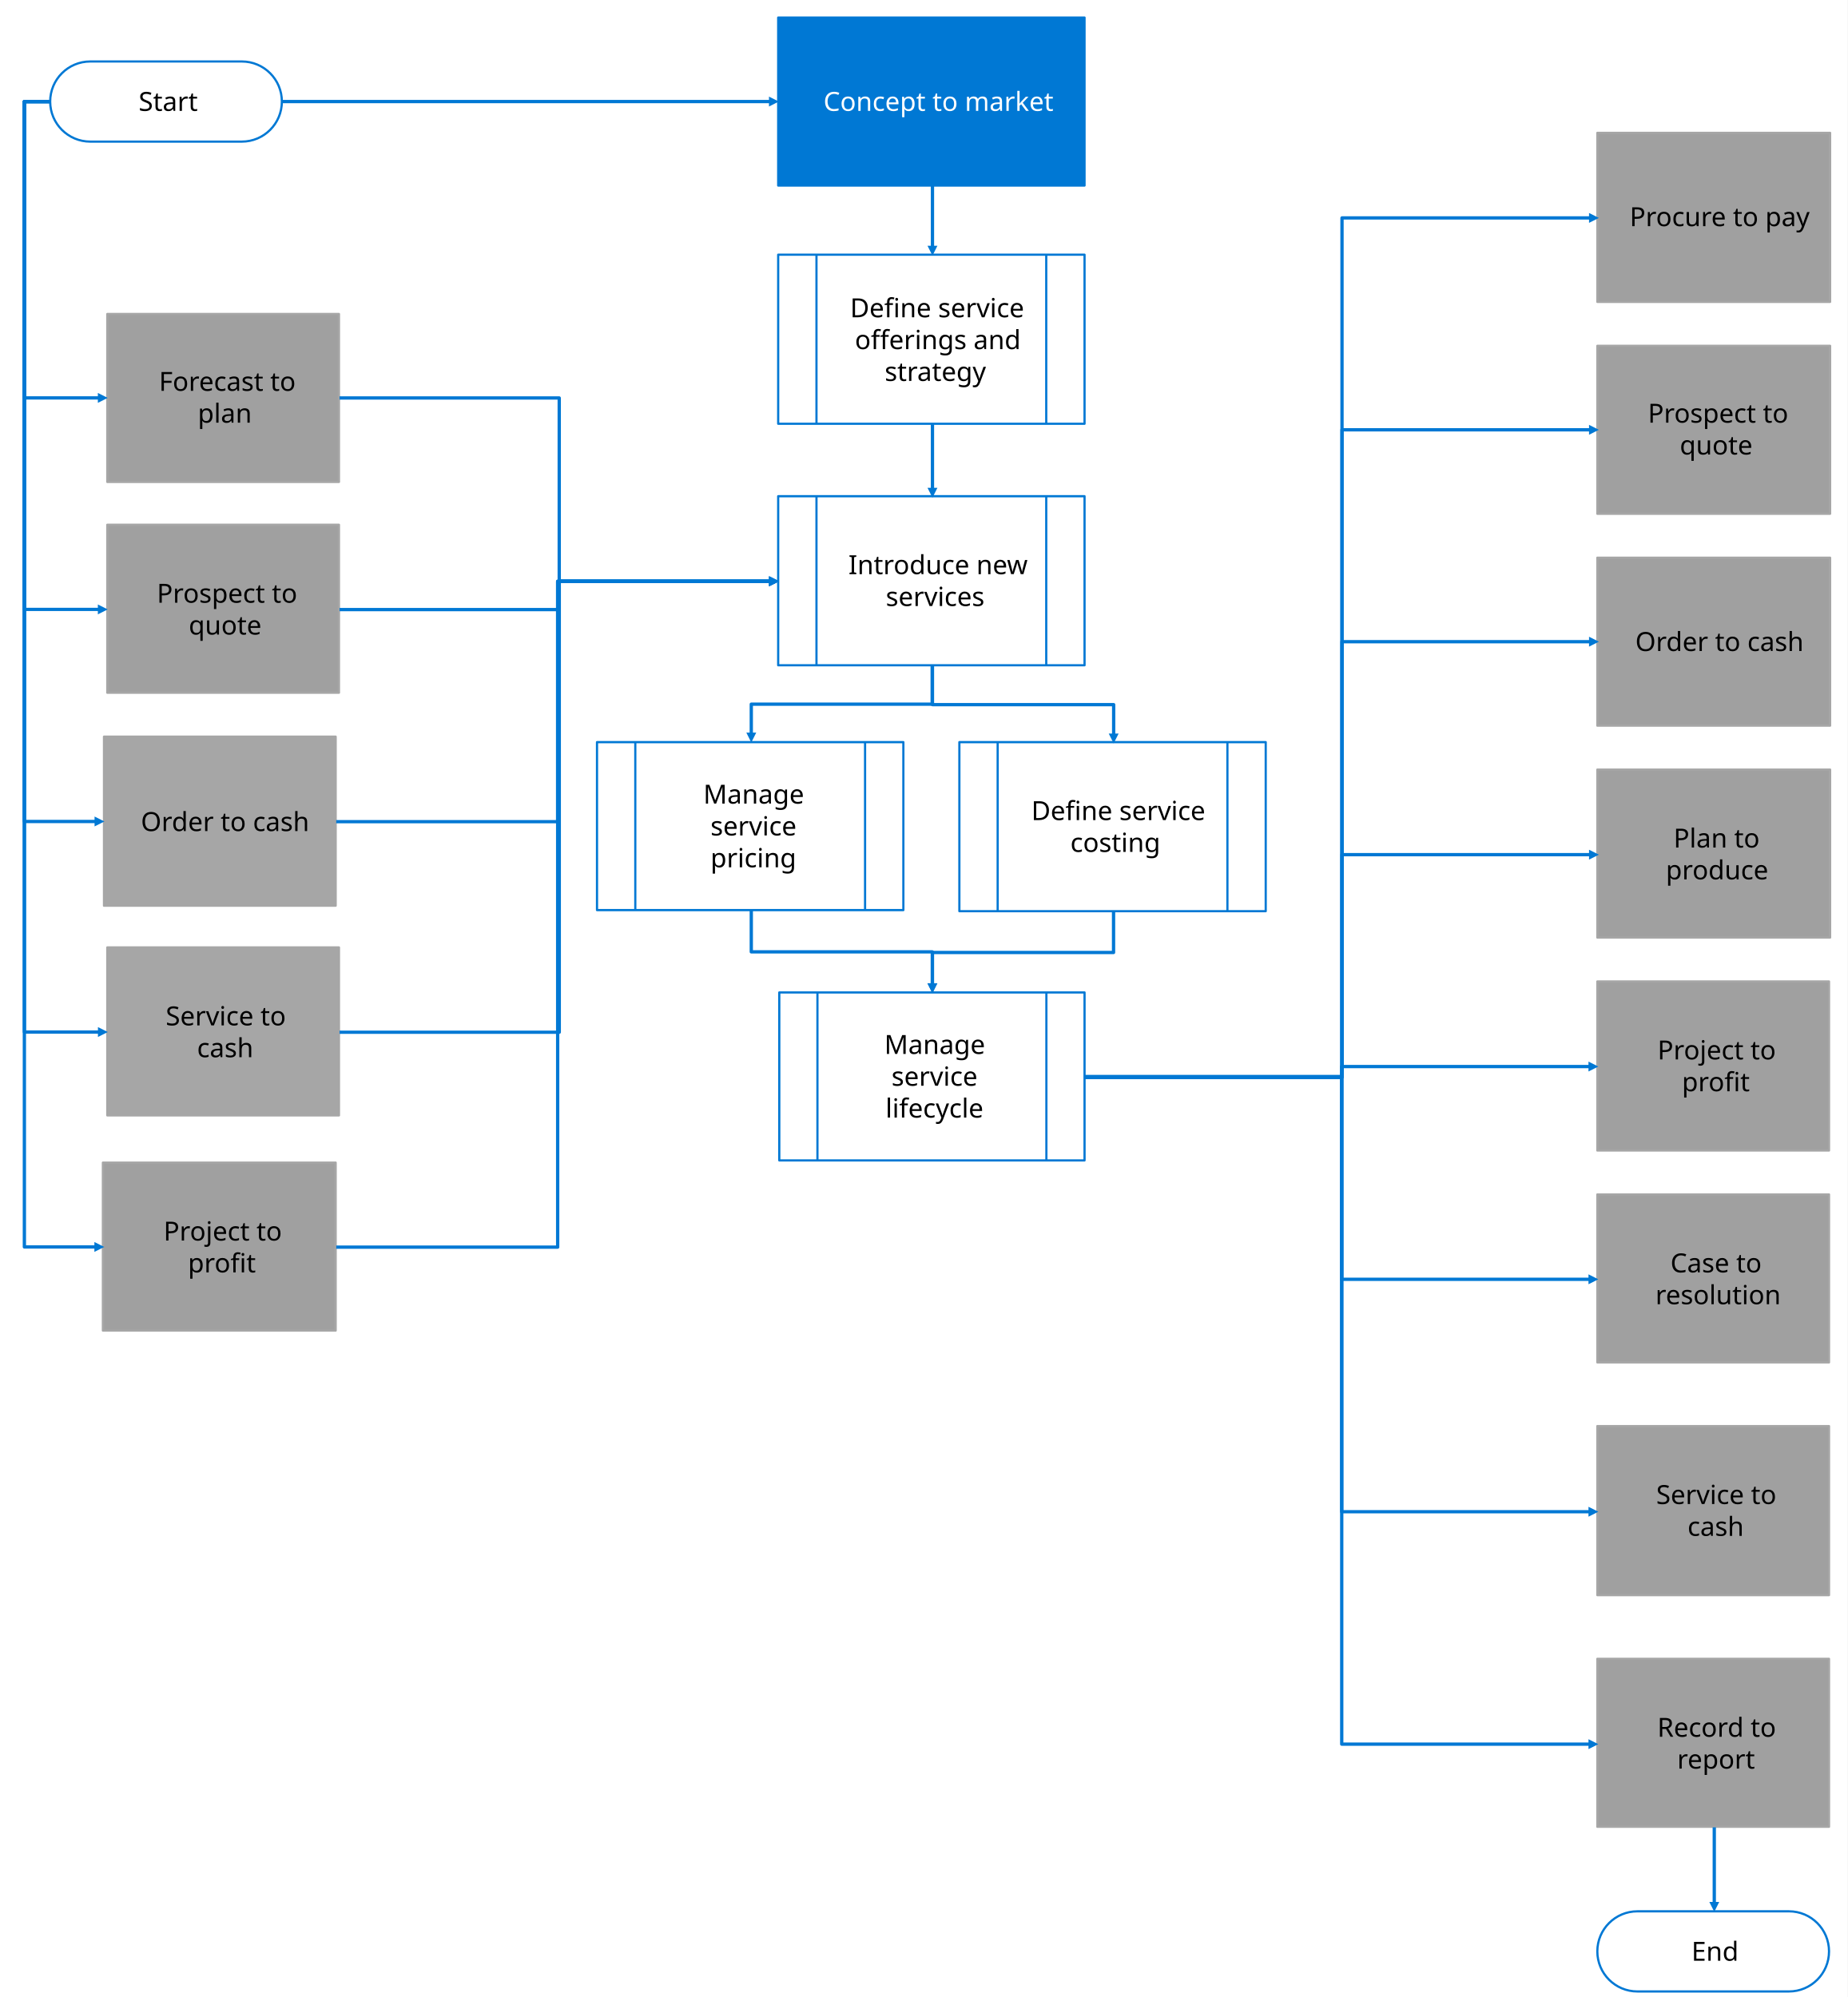
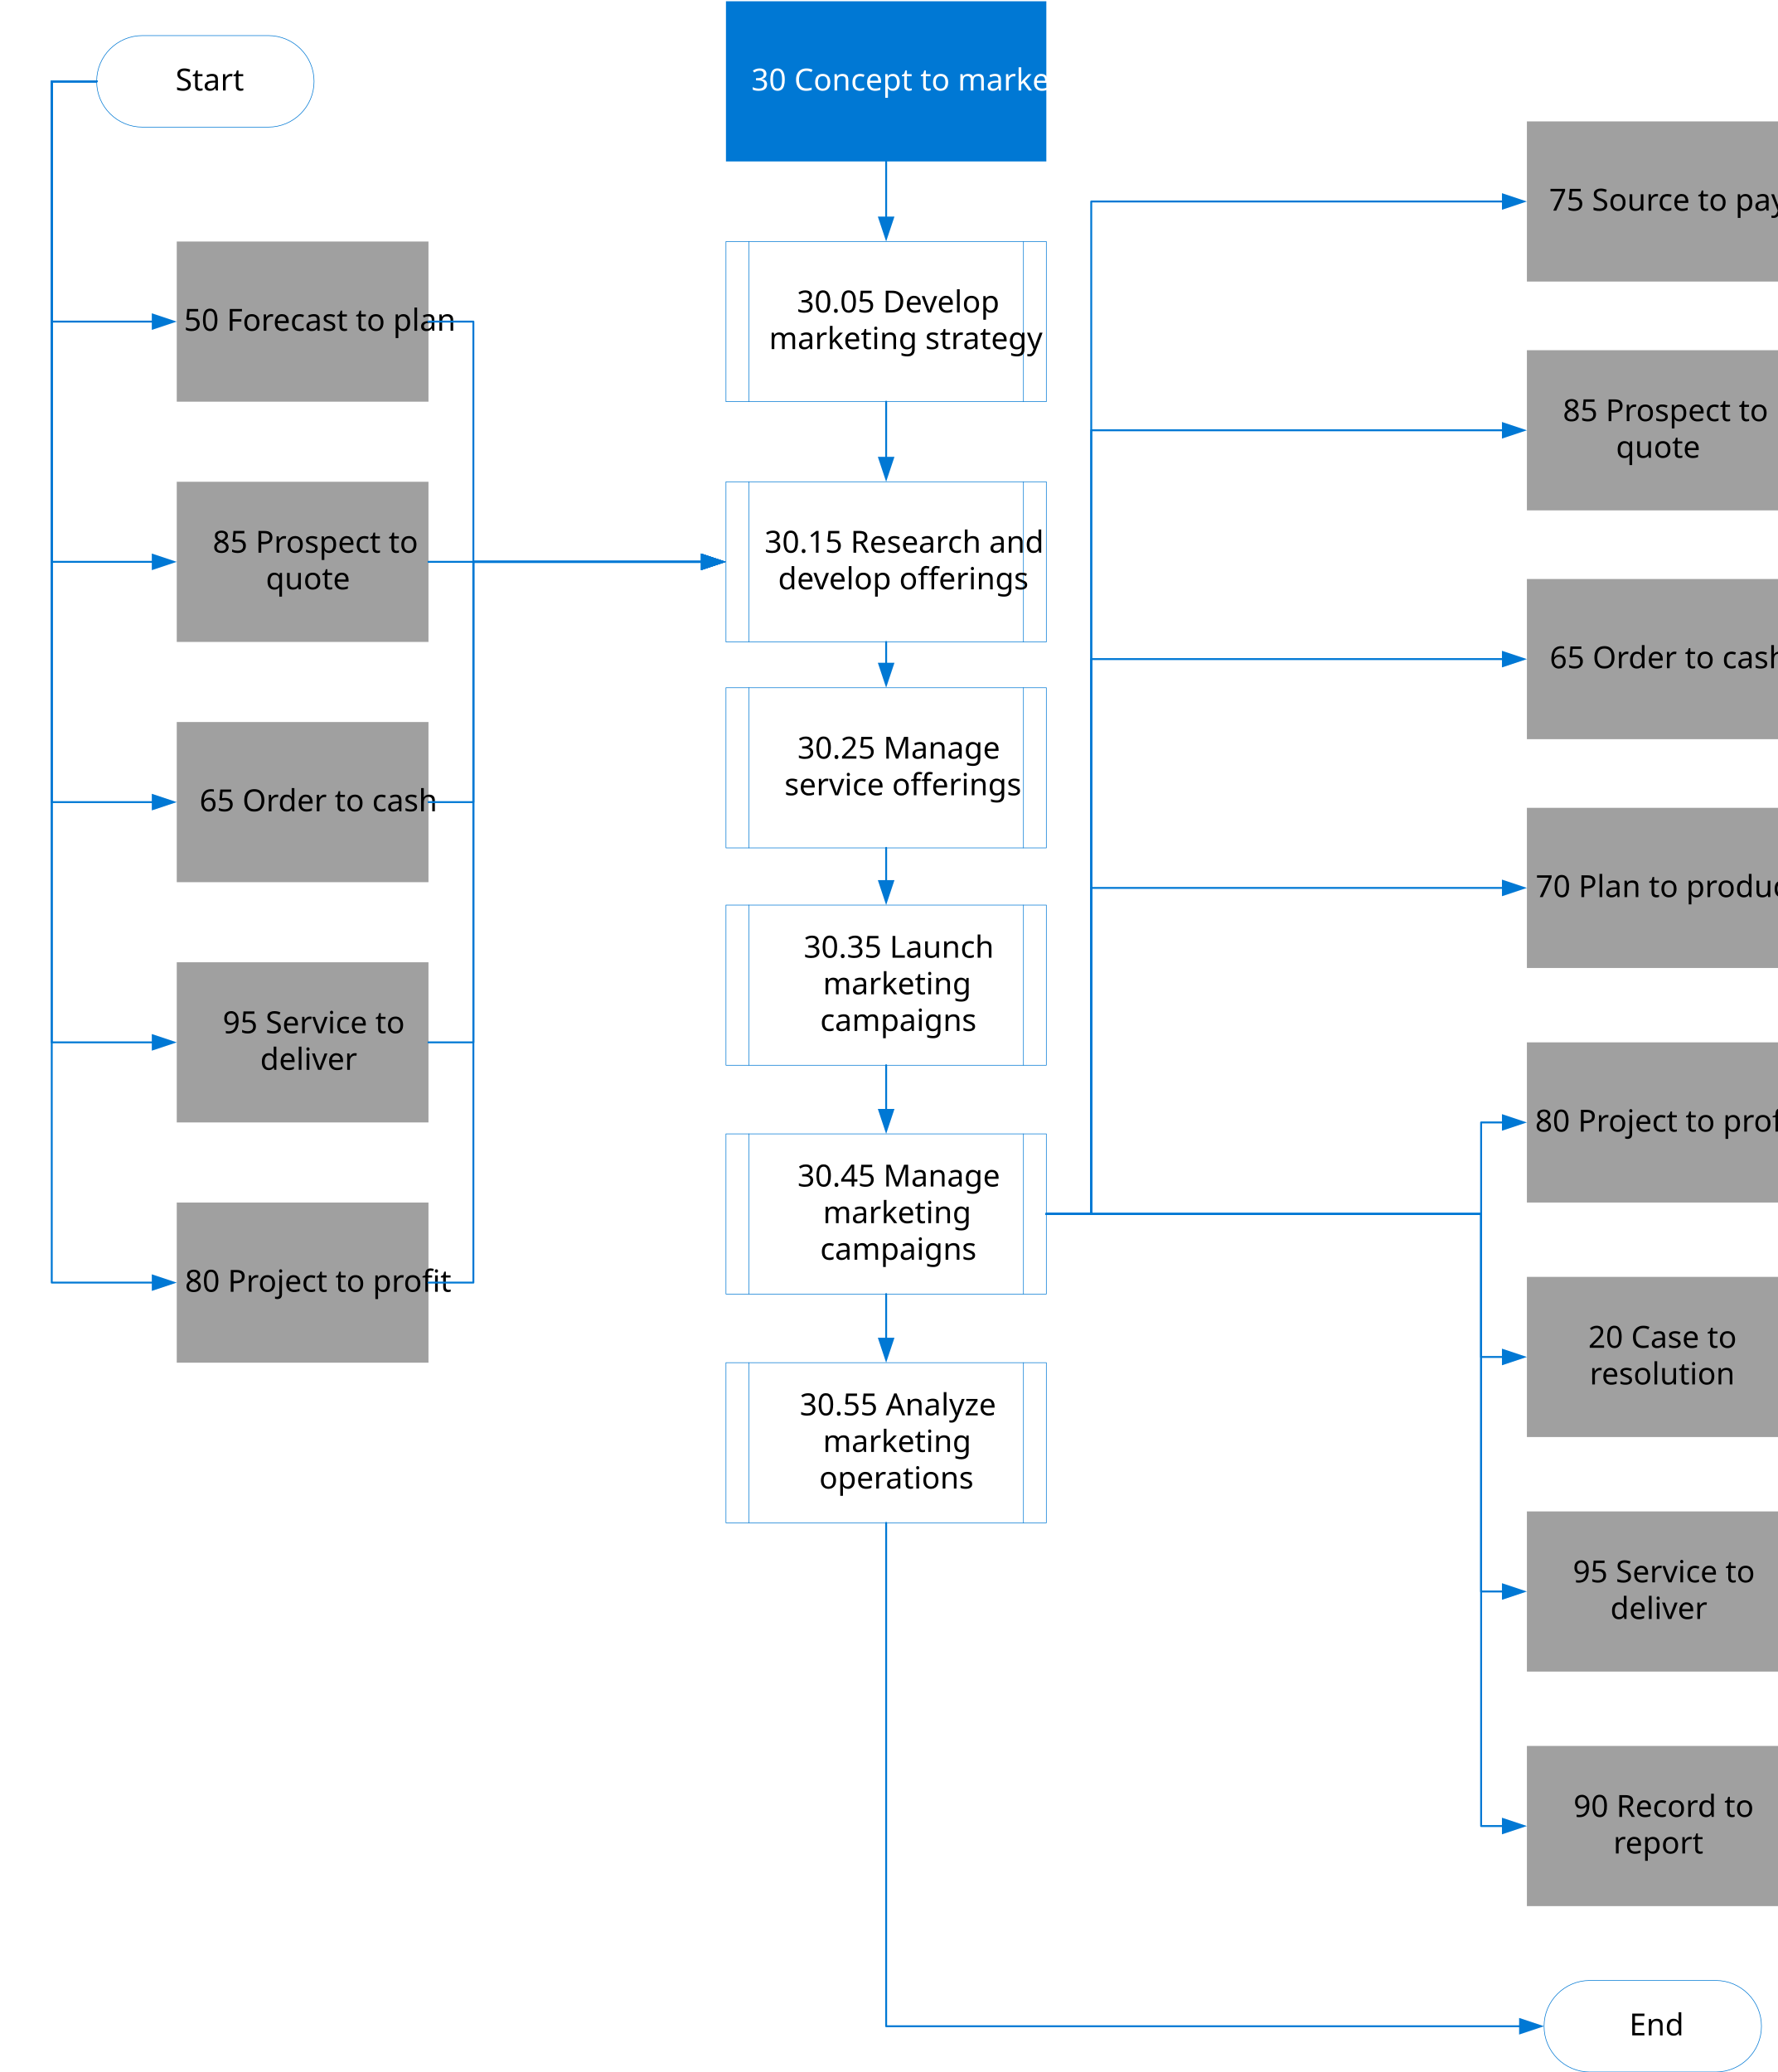
- <svg xmlns="http://www.w3.org/2000/svg" width="1682.571" height="1819.046" overflow="hidden" version="1.1" id="svg860">
-   <defs id="defs864" />
-   <g id="g858" transform="translate(-110.3019)">
-     <rect x="110.302" y="0" width="1682.571" height="1819.046" fill="#ffffff" id="rect664" style="stroke-width:0.911" />
-     <path d="M 156,92.5 C 156,72.342 172.342,56 192.5,56 h 138 c 20.158,0 36.5,16.342 36.5,36.5 v 0 c 0,20.158 -16.342,36.5 -36.5,36.5 h -138 C 172.342,129 156,112.658 156,92.5 Z" stroke="#0078d4" stroke-width="2" stroke-linejoin="round" stroke-miterlimit="10" fill="#ffffff" fill-rule="evenodd" id="path666" />
-     <text font-family="'Segoe UI', 'Segoe UI_MSFontService', sans-serif" font-weight="400" font-size="24px" transform="translate(236.531,101)" id="text668">Start</text>
-     <rect x="1565" y="121" width="212" height="154" stroke="#a6a6a6" stroke-width="2" stroke-linejoin="round" stroke-miterlimit="10" fill="#a0a0a0" id="rect670" />
-     <text font-family="'Segoe UI', 'Segoe UI_MSFontService', sans-serif" font-weight="400" font-size="24px" transform="translate(1594.46,206)" id="text672">Procure to pay</text>
-     <rect x="654" y="676" width="279" height="153" fill="#ffffff" id="rect674" />
-     <path d="M 688.875,676 V 829 M 898.125,676 V 829" stroke="#0078d4" stroke-width="2" stroke-linejoin="round" stroke-miterlimit="10" fill="none" fill-rule="evenodd" id="path676" />
-     <rect x="654" y="676" width="279" height="153" stroke="#0078d4" stroke-width="2" stroke-linejoin="round" stroke-miterlimit="10" fill="none" id="rect678" />
-     <text font-family="'Segoe UI', 'Segoe UI_MSFontService', sans-serif" font-weight="400" font-size="24px" transform="translate(750.819,732)" id="text680">Manage</text>
-     <text font-family="'Segoe UI', 'Segoe UI_MSFontService', sans-serif" font-weight="400" font-size="24px" transform="translate(757.339,761)" id="text682">service</text>
-     <text font-family="'Segoe UI', 'Segoe UI_MSFontService', sans-serif" font-weight="400" font-size="24px" transform="translate(757.319,790)" id="text684">pricing</text>
-     <rect x="984" y="676" width="279" height="154" fill="#ffffff" id="rect686" />
-     <path d="M 1018.88,676 V 830 M 1228.12,676 V 830" stroke="#0078d4" stroke-width="2" stroke-linejoin="round" stroke-miterlimit="10" fill="none" fill-rule="evenodd" id="path688" />
-     <rect x="984" y="676" width="279" height="154" stroke="#0078d4" stroke-width="2" stroke-linejoin="round" stroke-miterlimit="10" fill="none" id="rect690" />
-     <text font-family="'Segoe UI', 'Segoe UI_MSFontService', sans-serif" font-weight="400" font-size="24px" transform="translate(1049.53,747)" id="text692">Define service</text>
-     <text font-family="'Segoe UI', 'Segoe UI_MSFontService', sans-serif" font-weight="400" font-size="24px" transform="translate(1085.09,776)" id="text694">costing</text>
-     <rect x="205" y="671" width="211" height="154" stroke="#a6a6a6" stroke-width="2" stroke-linejoin="round" stroke-miterlimit="10" fill="#a6a6a6" id="rect696" />
-     <text font-family="'Segoe UI', 'Segoe UI_MSFontService', sans-serif" font-weight="400" font-size="24px" transform="translate(238.583,757)" id="text698">Order to cash</text>
-     <rect x="819" y="232" width="279" height="154" fill="#ffffff" id="rect700" />
-     <path d="M 853.875,232 V 386 M 1063.12,232 v 154" stroke="#0078d4" stroke-width="2" stroke-linejoin="round" stroke-miterlimit="10" fill="none" fill-rule="evenodd" id="path702" />
-     <rect x="819" y="232" width="279" height="154" stroke="#0078d4" stroke-width="2" stroke-linejoin="round" stroke-miterlimit="10" fill="none" id="rect704" />
-     <text font-family="'Segoe UI', 'Segoe UI_MSFontService', sans-serif" font-weight="400" font-size="24px" transform="translate(884.504,289)" id="text706">Define service</text>
-     <text font-family="'Segoe UI', 'Segoe UI_MSFontService', sans-serif" font-weight="400" font-size="24px" transform="translate(888.864,318)" id="text708">offerings and</text>
-     <text font-family="'Segoe UI', 'Segoe UI_MSFontService', sans-serif" font-weight="400" font-size="24px" transform="translate(915.99,347)" id="text710">strategy</text>
-     <path d="m 1565,1777.5 c 0,-20.16 16.34,-36.5 36.5,-36.5 h 138 c 20.16,0 36.5,16.34 36.5,36.5 v 0 c 0,20.16 -16.34,36.5 -36.5,36.5 h -138 c -20.16,0 -36.5,-16.34 -36.5,-36.5 z" stroke="#0078d4" stroke-width="2" stroke-linejoin="round" stroke-miterlimit="10" fill="#ffffff" fill-rule="evenodd" id="path712" />
-     <text font-family="'Segoe UI', 'Segoe UI_MSFontService', sans-serif" font-weight="400" font-size="24px" transform="translate(1650.73,1786)" id="text714">End</text>
-     <rect x="819" y="16" width="279" height="153" stroke="#0078d4" stroke-width="2" stroke-linejoin="round" stroke-miterlimit="10" fill="#0078d4" id="rect716" />
-     <text fill="#ffffff" font-family="'Segoe UI', 'Segoe UI_MSFontService', sans-serif" font-weight="400" font-size="24px" transform="translate(860.234,101)" id="text718">Concept to market</text>
-     <rect x="1565" y="315" width="212" height="153" stroke="#a6a6a6" stroke-width="2" stroke-linejoin="round" stroke-miterlimit="10" fill="#a0a0a0" id="rect720" />
-     <text font-family="'Segoe UI', 'Segoe UI_MSFontService', sans-serif" font-weight="400" font-size="24px" transform="translate(1611.06,385)" id="text722">Prospect to</text>
-     <text font-family="'Segoe UI', 'Segoe UI_MSFontService', sans-serif" font-weight="400" font-size="24px" transform="translate(1640.08,414)" id="text724">quote</text>
-     <rect x="1565" y="1511" width="211" height="153" stroke="#a6a6a6" stroke-width="2" stroke-linejoin="round" stroke-miterlimit="10" fill="#a0a0a0" id="rect726" />
-     <text font-family="'Segoe UI', 'Segoe UI_MSFontService', sans-serif" font-weight="400" font-size="24px" transform="translate(1619.65,1582)" id="text728">Record to</text>
-     <text font-family="'Segoe UI', 'Segoe UI_MSFontService', sans-serif" font-weight="400" font-size="24px" transform="translate(1637.71,1611)" id="text730">report</text>
-     <rect x="208" y="286" width="211" height="153" stroke="#a6a6a6" stroke-width="2" stroke-linejoin="round" stroke-miterlimit="10" fill="#a0a0a0" id="rect732" />
-     <text font-family="'Segoe UI', 'Segoe UI_MSFontService', sans-serif" font-weight="400" font-size="24px" transform="translate(255.083,356)" id="text734">Forecast to</text>
-     <text font-family="'Segoe UI', 'Segoe UI_MSFontService', sans-serif" font-weight="400" font-size="24px" transform="translate(290.417,385)" id="text736">plan</text>
-     <rect x="1565" y="508" width="212" height="153" stroke="#a6a6a6" stroke-width="2" stroke-linejoin="round" stroke-miterlimit="10" fill="#a0a0a0" id="rect738" />
-     <text font-family="'Segoe UI', 'Segoe UI_MSFontService', sans-serif" font-weight="400" font-size="24px" transform="translate(1599.56,593)" id="text740">Order to cash</text>
-     <rect x="819" y="452" width="279" height="154" fill="#ffffff" id="rect742" />
-     <path d="M 853.875,452 V 606 M 1063.12,452 v 154" stroke="#0078d4" stroke-width="2" stroke-linejoin="round" stroke-miterlimit="10" fill="none" fill-rule="evenodd" id="path744" />
-     <rect x="819" y="452" width="279" height="154" stroke="#0078d4" stroke-width="2" stroke-linejoin="round" stroke-miterlimit="10" fill="none" id="rect746" />
-     <text font-family="'Segoe UI', 'Segoe UI_MSFontService', sans-serif" font-weight="400" font-size="24px" transform="translate(882.974,523)" id="text748">Introduce new</text>
-     <text font-family="'Segoe UI', 'Segoe UI_MSFontService', sans-serif" font-weight="400" font-size="24px" transform="translate(917.007,552)" id="text750">services</text>
-     <rect x="208" y="863" width="211" height="153" stroke="#a6a6a6" stroke-width="2" stroke-linejoin="round" stroke-miterlimit="10" fill="#a6a6a6" id="rect752" />
-     <text font-family="'Segoe UI', 'Segoe UI_MSFontService', sans-serif" font-weight="400" font-size="24px" transform="translate(261.197,934)" id="text754">Service to</text>
-     <text font-family="'Segoe UI', 'Segoe UI_MSFontService', sans-serif" font-weight="400" font-size="24px" transform="translate(289.75,963)" id="text756">cash</text>
-     <rect x="204" y="1059" width="212" height="153" stroke="#a6a6a6" stroke-width="2" stroke-linejoin="round" stroke-miterlimit="10" fill="#a0a0a0" id="rect758" />
-     <text font-family="'Segoe UI', 'Segoe UI_MSFontService', sans-serif" font-weight="400" font-size="24px" transform="translate(259.255,1130)" id="text760">Project to</text>
-     <text font-family="'Segoe UI', 'Segoe UI_MSFontService', sans-serif" font-weight="400" font-size="24px" transform="translate(281.462,1159)" id="text762">profit</text>
-     <path d="m 367.5,91 444.611,1e-4 v 3 L 367.5,94 Z m 443.111,-3 9,4.5 -9,4.5 z" fill="#0078d4" id="path764" />
-     <rect x="208" y="478" width="211" height="153" stroke="#a6a6a6" stroke-width="2" stroke-linejoin="round" stroke-miterlimit="10" fill="#a0a0a0" id="rect766" />
-     <text font-family="'Segoe UI', 'Segoe UI_MSFontService', sans-serif" font-weight="400" font-size="24px" transform="translate(253.167,549)" id="text768">Prospect to</text>
-     <text font-family="'Segoe UI', 'Segoe UI_MSFontService', sans-serif" font-weight="400" font-size="24px" transform="translate(282.18,578)" id="text770">quote</text>
-     <rect x="820" y="904" width="278" height="153" fill="#ffffff" id="rect772" />
-     <path d="m 854.75,904 v 153 m 208.5,-153 v 153" stroke="#0078d4" stroke-width="2" stroke-linejoin="round" stroke-miterlimit="10" fill="none" fill-rule="evenodd" id="path774" />
-     <rect x="820" y="904" width="278" height="153" stroke="#0078d4" stroke-width="2" stroke-linejoin="round" stroke-miterlimit="10" fill="none" id="rect776" />
-     <text font-family="'Segoe UI', 'Segoe UI_MSFontService', sans-serif" font-weight="400" font-size="24px" transform="translate(915.67,960)" id="text778">Manage</text>
-     <text font-family="'Segoe UI', 'Segoe UI_MSFontService', sans-serif" font-weight="400" font-size="24px" transform="translate(922.19,989)" id="text780">service</text>
-     <text font-family="'Segoe UI', 'Segoe UI_MSFontService', sans-serif" font-weight="400" font-size="24px" transform="translate(916.73,1018)" id="text782">lifecycle</text>
-     <rect x="1565" y="701" width="212" height="153" stroke="#a6a6a6" stroke-width="2" stroke-linejoin="round" stroke-miterlimit="10" fill="#a0a0a0" id="rect784" />
-     <text font-family="'Segoe UI', 'Segoe UI_MSFontService', sans-serif" font-weight="400" font-size="24px" transform="translate(1634.41,772)" id="text786">Plan to</text>
-     <text font-family="'Segoe UI', 'Segoe UI_MSFontService', sans-serif" font-weight="400" font-size="24px" transform="translate(1627.39,801)" id="text788">produce</text>
-     <rect x="1565" y="1299" width="211" height="154" stroke="#a6a6a6" stroke-width="2" stroke-linejoin="round" stroke-miterlimit="10" fill="#a0a0a0" id="rect790" />
-     <text font-family="'Segoe UI', 'Segoe UI_MSFontService', sans-serif" font-weight="400" font-size="24px" transform="translate(1618.59,1370)" id="text792">Service to</text>
-     <text font-family="'Segoe UI', 'Segoe UI_MSFontService', sans-serif" font-weight="400" font-size="24px" transform="translate(1647.15,1399)" id="text794">cash</text>
-     <rect x="1565" y="894" width="211" height="154" stroke="#a6a6a6" stroke-width="2" stroke-linejoin="round" stroke-miterlimit="10" fill="#a0a0a0" id="rect796" />
-     <text font-family="'Segoe UI', 'Segoe UI_MSFontService', sans-serif" font-weight="400" font-size="24px" transform="translate(1619.81,965)" id="text798">Project to</text>
-     <text font-family="'Segoe UI', 'Segoe UI_MSFontService', sans-serif" font-weight="400" font-size="24px" transform="translate(1642.02,994)" id="text800">profit</text>
-     <rect x="1565" y="1088" width="211" height="153" stroke="#a6a6a6" stroke-width="2" stroke-linejoin="round" stroke-miterlimit="10" fill="#a0a0a0" id="rect802" />
-     <text font-family="'Segoe UI', 'Segoe UI_MSFontService', sans-serif" font-weight="400" font-size="24px" transform="translate(1631.57,1159)" id="text804">Case to</text>
-     <text font-family="'Segoe UI', 'Segoe UI_MSFontService', sans-serif" font-weight="400" font-size="24px" transform="translate(1617.89,1188)" id="text806">resolution</text>
-     <path d="m 419.5,361 h 200.093 c 0.828,0 1.5,0.672 1.5,1.5 v 166.878 l -1.5,-1.5 h 192.592 v 3 H 619.593 c -0.829,0 -1.5,-0.672 -1.5,-1.5 V 362.5 l 1.5,1.5 H 419.5 Z m 391.185,163.878 9,4.5 -9,4.5 z" fill="#0078d4" id="path808" />
-     <path d="m 0,-1.5 h 200.093 c 0.828,0 1.5,0.672 1.5,1.5 v 25.787 l -1.5,-1.5 h 192.592 v 3 H 200.093 c -0.829,0 -1.5,-0.672 -1.5,-1.5 V 0 l 1.5,1.5 H 0 Z m 391.185,22.787 9,4.5 -9,4.5 z" fill="#0078d4" transform="matrix(1,0,0,-1,419.5,555.287)" id="path810" />
-     <path d="m 0,-1.5 h 201.673 c 0.829,0 1.5,0.672 1.5,1.5 v 218.953 l -1.5,-1.5 h 194.174 v 3 H 201.673 c -0.828,0 -1.5,-0.672 -1.5,-1.5 V 0 l 1.5,1.5 H 0 Z m 394.347,215.953 9,4.5 -9,4.5 z" fill="#0078d4" transform="matrix(1,0,0,-1,416.5,748.453)" id="path812" />
-     <path d="m 0,-1.5 h 200.131 c 0.829,0 1.5,0.672 1.5,1.5 v 410.753 l -1.5,-1.5 h 192.632 v 3 H 200.131 c -0.828,0 -1.5,-0.672 -1.5,-1.5 V 0 l 1.5,1.5 H 0 Z m 391.263,407.753 9,4.5 -9,4.5 z" fill="#0078d4" transform="matrix(1,0,0,-1,419.5,940.253)" id="path814" />
-     <path d="m 0,-1.5 h 201.674 c 0.828,0 1.5,0.672 1.5,1.5 v 606.512 l -1.5,-1.5 h 194.173 v 3 H 201.674 c -0.829,0 -1.5,-0.671 -1.5,-1.5 V 0 l 1.5,1.5 H 0 Z m 394.347,603.512 9,4.5 -9,4.5 z" fill="#0078d4" transform="matrix(1,0,0,-1,416.5,1136.01)" id="path816" />
-     <path d="m 156.5,94 h -24 l 1.5,-1.5 V 362.437 l -1.5,-1.5 h 68.426 v 3 H 132.5 c -0.828,0 -1.5,-0.672 -1.5,-1.5 V 92.5 c 0,-0.829 0.672,-1.5 1.5,-1.5 h 24 z m 42.926,263.937 9,4.5 -9,4.5 z" fill="#0078d4" id="path818" />
-     <path d="m 156.5,94 h -24 l 1.5,-1.5 V 555.101 l -1.5,-1.5 h 68.426 v 3 H 132.5 c -0.828,0 -1.5,-0.672 -1.5,-1.5 V 92.5 c 0,-0.829 0.672,-1.5 1.5,-1.5 h 24 z m 42.926,456.601 9,4.5 -9,4.5 z" fill="#0078d4" id="path820" />
-     <path d="m 156.5,94 h -24 l 1.5,-1.5 V 748.267 l -1.5,-1.5 h 65.419 v 3 H 132.5 c -0.828,0 -1.5,-0.671 -1.5,-1.5 V 92.5 c 0,-0.829 0.672,-1.5 1.5,-1.5 h 24 z m 39.919,649.767 9,4.5 -9,4.5 z" fill="#0078d4" id="path822" />
-     <path d="m 156.5,94 h -24 l 1.5,-1.5 V 940.067 l -1.5,-1.5 h 68.503 v 3 H 132.5 c -0.828,0 -1.5,-0.671 -1.5,-1.5 V 92.5 c 0,-0.829 0.672,-1.5 1.5,-1.5 h 24 z m 43.003,841.567 9,4.5 -9,4.5 z" fill="#0078d4" id="path824" />
-     <path d="m 156.5,94 h -24 l 1.5,-1.5 V 1135.83 l -1.5,-1.5 h 65.264 v 3 H 132.5 c -0.828,0 -1.5,-0.67 -1.5,-1.5 V 92.5 c 0,-0.829 0.672,-1.5 1.5,-1.5 h 24 z m 39.764,1037.33 9,4.5 -9,4.5 z" fill="#0078d4" id="path826" />
-     <path d="M 1.5,-2.48447e-6 1.5,55.886 h -3 L -1.5,2.48447e-6 Z M 4.5,54.386 l -4.5,9 -4.5,-9 z" fill="#0078d4" transform="matrix(-1,0,0,1,959.5,169.5)" id="path828" />
-     <path d="m 961,386.5 v 59.347 h -3 V 386.5 Z m 3,57.847 -4.5,9 -4.5,-9 z" fill="#0078d4" id="path830" />
-     <path d="m 960.748,606.5 v 34.923 c 0,0.828 -0.671,1.5 -1.5,1.5 H 794.5 l 1.5,-1.5 v 27.422 h -3 v -27.422 c 0,-0.829 0.672,-1.5 1.5,-1.5 h 164.748 l -1.5,1.5 V 606.5 Z M 799,667.345 l -4.5,9 -4.5,-9 z" fill="#0078d4" id="path832" />
-     <path d="m 0,-1.5 h 37.541 c 0.828,0 1.5,0.672 1.5,1.5 v 164.851 l -1.5,-1.5 h 30.041 v 3 H 37.541 c -0.828,0 -1.5,-0.671 -1.5,-1.5 V 0 l 1.5,1.5 H 0 Z m 66.082,161.851 9,4.5 -9,4.5 z" fill="#0078d4" transform="matrix(0,1,1,0,794.5,829.5)" id="path834" />
-     <path d="m 0,-1.5 h 35.341 c 0.828,0 1.5,0.672 1.5,1.5 v 165.022 l -1.5,-1.5 h 27.841 v 3 H 35.341 c -0.828,0 -1.5,-0.672 -1.5,-1.5 V 0 l 1.5,1.5 H 0 Z m 61.682,162.022 9,4.5 -9,4.5 z" fill="#0078d4" transform="matrix(0,1,1,0,959.5,606.5)" id="path836" />
-     <path d="m 1098.5,980 h 233.72 c 0.83,0 1.5,0.672 1.5,1.5 v 395.52 l -1.5,-1.5 h 226.22 v 3 h -226.22 c -0.83,0 -1.5,-0.67 -1.5,-1.5 V 981.5 l 1.5,1.5 H 1098.5 Z m 458.44,392.52 9,4.5 -9,4.5 z" fill="#0078d4" id="path838" />
-     <path d="m 0,-1.5 h 233.972 c 0.828,0 1.5,0.672 1.5,1.5 v 782.652 l -1.5,-1.5 h 226.471 v 3 H 233.972 c -0.829,0 -1.5,-0.671 -1.5,-1.5 V 0 l 1.5,1.5 H 0 Z m 458.943,779.652 9,4.5 -9,4.5 z" fill="#0078d4" transform="matrix(1,0,0,-1,1098.5,981.153)" id="path840" />
-     <path d="m 0,-1.5 h 233.972 c 0.828,0 1.5,0.672 1.5,1.5 v 589.361 l -1.5,-1.5 h 226.471 v 3 H 233.972 c -0.828,0 -1.5,-0.672 -1.5,-1.5 V 0 l 1.5,1.5 H 0 Z m 458.943,586.361 9,4.5 -9,4.5 z" fill="#0078d4" transform="matrix(1,0,0,-1,1098.5,980.861)" id="path842" />
-     <path d="m 0,-1.5 h 233.972 c 0.828,0 1.5,0.672 1.5,1.5 v 396.07 l -1.5,-1.5 h 226.471 v 3 H 233.972 c -0.829,0 -1.5,-0.672 -1.5,-1.5 V 0 l 1.5,1.5 H 0 Z m 458.943,393.07 9,4.5 -9,4.5 z" fill="#0078d4" transform="matrix(1,0,0,-1,1098.5,980.57)" id="path844" />
-     <path d="m 0,-1.5 h 233.972 c 0.828,0 1.5,0.672 1.5,1.5 v 202.778 l -1.5,-1.5 h 226.471 v 3 H 233.972 c -0.829,0 -1.5,-0.671 -1.5,-1.5 V 0 l 1.5,1.5 H 0 Z m 458.943,199.778 9,4.5 -9,4.5 z" fill="#0078d4" transform="matrix(1,0,0,-1,1098.5,981.278)" id="path846" />
-     <path d="m 0,-1.5 h 233.721 c 0.829,0 1.5,0.672 1.5,1.5 v 9.487 l -1.5,-1.5 H 459.942 V 10.987 H 233.721 c -0.828,0 -1.5,-0.672 -1.5,-1.5 V 0 l 1.5,1.5 H 0 Z m 458.442,6.487 9,4.5 -9,4.5 z" fill="#0078d4" transform="matrix(1,0,0,-1,1098.5,980.987)" id="path848" />
-     <path d="m 1098.5,980 h 233.72 c 0.83,0 1.5,0.672 1.5,1.5 v 183.8 l -1.5,-1.5 h 226.22 v 3 h -226.22 c -0.83,0 -1.5,-0.67 -1.5,-1.5 V 981.5 l 1.5,1.5 H 1098.5 Z m 458.44,180.8 9,4.5 -9,4.5 z" fill="#0078d4" id="path850" />
-     <path d="m 1673,1664.5 v 69.46 h -3 v -69.46 z m 3,67.96 -4.5,9 -4.5,-9 z" fill="#0078d4" id="path852" />
-     <path d="m 1125.92,830.5 v 37.123 c 0,0.828 -0.67,1.5 -1.5,1.5 H 959.5 l 1.5,-1.5 v 29.623 h -3 v -29.623 c 0,-0.828 0.672,-1.5 1.5,-1.5 h 164.92 l -1.5,1.5 V 830.5 Z M 964,895.746 l -4.5,9 -4.5,-9 z" fill="#0078d4" id="path854" />
-     <path d="m 1098.5,980 h 233.72 c 0.83,0 1.5,0.672 1.5,1.5 v 607.24 l -1.5,-1.5 h 226.22 v 3 h -226.22 c -0.83,0 -1.5,-0.67 -1.5,-1.5 V 981.5 l 1.5,1.5 H 1098.5 Z m 458.44,604.24 9,4.5 -9,4.5 z" fill="#0078d4" id="path856" />
+ <svg xmlns="http://www.w3.org/2000/svg" xmlns:xlink="http://www.w3.org/1999/xlink" viewBox="7 22 699 815" xml:space="preserve" color-interpolation-filters="sRGB" class="st11" width="1748" height="2038">
+   <rect x="0" y="0" width="1748" height="2038" fill="#ffffff" />
+   <style type="text/css">
+ 		.st1 {fill:#ffffff;stroke:#0078d4;stroke-linecap:round;stroke-linejoin:round;stroke-width:0.24}
+ 		.st2 {fill:#000000;font-family:Calibri;font-size:1em}
+ 		.st3 {fill:#a0a0a0;stroke:none;stroke-linecap:round;stroke-linejoin:round;stroke-width:0.24}
+ 		.st4 {fill:#0078d4;stroke:none;stroke-linecap:round;stroke-linejoin:round;stroke-width:0.24}
+ 		.st5 {fill:#ffffff;font-family:Calibri;font-size:1em}
+ 		.st6 {fill:#ffffff}
+ 		.st7 {stroke:#0078d4;stroke-linecap:round;stroke-linejoin:round;stroke-width:0.24}
+ 		.st8 {font-size:1em}
+ 		.st9 {marker-end:url(#mrkr13-97);stroke:#0078d4;stroke-linecap:round;stroke-linejoin:round;stroke-width:0.75}
+ 		.st10 {fill:#0078d4;fill-opacity:1;stroke:#0078d4;stroke-opacity:1;stroke-width:0.229}
+ 		.st11 {fill:none;fill-rule:evenodd;font-size:12px;overflow:visible;stroke-linecap:square;stroke-miterlimit:3}
+ 	</style>
+   <style> a { pointer-events: none; } </style>
+   <style>a.rules_svg_anchor g:hover { opacity:0.8; cursor:pointer; }</style>
+   <defs id="Markers">
+     <g id="lend13">
+       <path d="M 3 1 L 0 0 L 3 -1 L 3 1 " style="stroke:none" />
+     </g>
+     <marker id="mrkr13-97" class="st10" refX="-13.08" orient="auto" markerUnits="strokeWidth" overflow="visible">
+       <use xlink:href="#lend13" transform="scale(-4.36,-4.36) " />
+     </marker>
+   </defs>
+   <g>
+     <g id="shape1-1" transform="translate(45,-1116)">
+       <path d="M18 1188 L67.5 1188 A18 18 -180 0 0 67.5 1152 L18 1152 A18 18 -180 1 0 18 1188 Z" class="st1" />
+       <text x="31.01" y="1173.6" class="st2">Start</text>
+     </g>
+     <a id="28697bbd-a113-4c4d-b6b3-6ba368266db3" class="rules_svg_anchor rules_svg_shape" href="/lms/chart?onclick=b3BlbkNoYXJ0Q29udGV4dE1lbnUoZXZlbnQsJ3cxMTVkNTIzNTk2NWMxNjk5MnY0MDcwJywxNzQ5OCwgMSwgMSwgdGhpcywgd2luZG93LmZyYW1lRWxlbWVudCk=&amp;navigate=true&amp;details=Description">
+       <g id="shape2-4" transform="translate(76.5,-1008)">
+         <rect x="0" y="1125" width="99" height="63" class="st3" />
+         <text x="2.85" y="1160.1" class="st2">50 Forecast to plan</text>
+       </g>
+     </a>
+     <a id="6f1148c0-06ce-4d2d-be12-a9bad81df2a8" class="rules_svg_anchor rules_svg_shape" href="/lms/chart?onclick=b3BlbkNoYXJ0Q29udGV4dE1lbnUoZXZlbnQsJ3cxMTVkNTIzNTk2NWMxNjkxM3Y0MDcwJywxNzQyNCwgMSwgMSwgdGhpcywgd2luZG93LmZyYW1lRWxlbWVudCk=&amp;navigate=true&amp;details=Description">
+       <g id="shape3-7" transform="translate(292.5,-1102.5)">
+         <rect x="0" y="1125" width="126" height="63" class="st4" />
+         <text x="9.99" y="1160.1" class="st5">30 Concept to market</text>
+       </g>
+     </a>
+     <a id="45282b56-ef2c-48ed-9579-3bf73a5e9207" class="rules_svg_anchor rules_svg_shape" href="/lms/chart?onclick=b3BlbkNoYXJ0Q29udGV4dE1lbnUoZXZlbnQsJ3cxMTVkNTIzNTk2NWMxMjIxMDd2NDA3MCcsMTc0MjUsIDEsIDEsIHRoaXMsIHdpbmRvdy5mcmFtZUVsZW1lbnQp&amp;navigate=true&amp;details=Description">
+       <g id="shape4-10" transform="translate(292.5,-1008)">
+         <path d="M0 1188 L126 1188 L126 1125 L0 1125 L0 1188 Z" class="st6" />
+         <path d="M0 1188 L126 1188 L126 1125 L0 1125 L0 1188" class="st7" />
+         <path d="M9 1188 L9 1125" class="st7" />
+         <path d="M117 1188 L117 1125" class="st7" />
+         <text x="27.9" y="1152.9" class="st2">30.05 Develop <tspan x="16.95" dy="1.2em" class="st8">marketing strategy</tspan>
+         </text>
+       </g>
+     </a>
+     <a id="9a0af6b1-26fd-408b-b7e0-410e293c2f6a" class="rules_svg_anchor rules_svg_shape" href="/lms/chart?onclick=b3BlbkNoYXJ0Q29udGV4dE1lbnUoZXZlbnQsJ3cxMTVkNTIzNTk2NWMxMjIxMDh2NDA3MCcsMTc0MzEsIDEsIDEsIHRoaXMsIHdpbmRvdy5mcmFtZUVsZW1lbnQp&amp;navigate=true&amp;details=Description">
+       <g id="shape5-17" transform="translate(292.5,-913.5)">
+         <path d="M0 1188 L126 1188 L126 1125 L0 1125 L0 1188 Z" class="st6" />
+         <path d="M0 1188 L126 1188 L126 1125 L0 1125 L0 1188" class="st7" />
+         <path d="M9 1188 L9 1125" class="st7" />
+         <path d="M117 1188 L117 1125" class="st7" />
+         <text x="15.2" y="1152.9" class="st2">30.15 Research and <tspan x="20.51" dy="1.2em" class="st8">develop offerings</tspan>
+         </text>
+       </g>
+     </a>
+     <a id="806c44c6-931e-4459-8a04-27cd1646c209" class="rules_svg_anchor rules_svg_shape" href="/lms/chart?onclick=b3BlbkNoYXJ0Q29udGV4dE1lbnUoZXZlbnQsJ3cxMTVkNTIzNTk2NWMxMjIxMDl2NDA3MCcsMTc0MzgsIDEsIDEsIHRoaXMsIHdpbmRvdy5mcmFtZUVsZW1lbnQp&amp;navigate=true&amp;details=Description">
+       <g id="shape6-24" transform="translate(292.5,-832.5)">
+         <path d="M0 1188 L126 1188 L126 1125 L0 1125 L0 1188 Z" class="st6" />
+         <path d="M0 1188 L126 1188 L126 1125 L0 1125 L0 1188" class="st7" />
+         <path d="M9 1188 L9 1125" class="st7" />
+         <path d="M117 1188 L117 1125" class="st7" />
+         <text x="28.12" y="1152.9" class="st2">30.25 Manage <tspan x="23.01" dy="1.2em" class="st8">service offerings</tspan>
+         </text>
+       </g>
+     </a>
+     <a id="b8933cd0-93a0-428f-855b-2e355f7045b2" class="rules_svg_anchor rules_svg_shape" href="/lms/chart?onclick=b3BlbkNoYXJ0Q29udGV4dE1lbnUoZXZlbnQsJ3cxMTVkNTIzNTk2NWMxMjIxMTB2NDA3MCcsMTc0NDMsIDEsIDEsIHRoaXMsIHdpbmRvdy5mcmFtZUVsZW1lbnQp&amp;navigate=true&amp;details=Description">
+       <g id="shape7-31" transform="translate(292.5,-747)">
+         <path d="M0 1188 L126 1188 L126 1125 L0 1125 L0 1188 Z" class="st6" />
+         <path d="M0 1188 L126 1188 L126 1125 L0 1125 L0 1188" class="st7" />
+         <path d="M9 1188 L9 1125" class="st7" />
+         <path d="M117 1188 L117 1125" class="st7" />
+         <text x="30.57" y="1145.7" class="st2">30.35 Launch <tspan x="38.16" dy="1.2em" class="st8">marketing </tspan>
+           <tspan x="37.07" dy="1.2em" class="st8">campaigns</tspan>
+         </text>
+       </g>
+     </a>
+     <a id="b3f11a76-8b90-4074-895f-e3526f8f5465" class="rules_svg_anchor rules_svg_shape" href="/lms/chart?onclick=b3BlbkNoYXJ0Q29udGV4dE1lbnUoZXZlbnQsJ3cxMTVkNTIzNTk2NWMxMjIxMTF2NDA3MCcsMTc0NTAsIDEsIDEsIHRoaXMsIHdpbmRvdy5mcmFtZUVsZW1lbnQp&amp;navigate=true&amp;details=Description">
+       <g id="shape8-39" transform="translate(292.5,-657)">
+         <path d="M0 1188 L126 1188 L126 1125 L0 1125 L0 1188 Z" class="st6" />
+         <path d="M0 1188 L126 1188 L126 1125 L0 1125 L0 1188" class="st7" />
+         <path d="M9 1188 L9 1125" class="st7" />
+         <path d="M117 1188 L117 1125" class="st7" />
+         <text x="28.12" y="1145.7" class="st2">30.45 Manage <tspan x="38.16" dy="1.2em" class="st8">marketing </tspan>
+           <tspan x="37.07" dy="1.2em" class="st8">campaigns</tspan>
+         </text>
+       </g>
+     </a>
+     <a id="27d3a74a-9bf4-496b-8100-8eb29f333f90" class="rules_svg_anchor rules_svg_shape" href="/lms/chart?onclick=b3BlbkNoYXJ0Q29udGV4dE1lbnUoZXZlbnQsJ3cxMTVkNTIzNTk2NWMxNzM3NnY0MDcwJywxNzc5MSwgMSwgMSwgdGhpcywgd2luZG93LmZyYW1lRWxlbWVudCk=&amp;navigate=true&amp;details=Description">
+       <g id="shape9-47" transform="translate(76.5,-913.5)">
+         <rect x="0" y="1125" width="99" height="63" class="st3" />
+         <text x="14.14" y="1152.9" class="st2">85 Prospect to <tspan x="35.04" dy="1.2em" class="st8">quote</tspan>
+         </text>
+       </g>
+     </a>
+     <a id="a171d4e0-485c-4afb-9d27-e56915074ec8" class="rules_svg_anchor rules_svg_shape" href="/lms/chart?onclick=b3BlbkNoYXJ0Q29udGV4dE1lbnUoZXZlbnQsJ3cxMTVkNTIzNTk2NWMxNzE1NXY0MDcwJywxNzYxNywgMSwgMSwgdGhpcywgd2luZG93LmZyYW1lRWxlbWVudCk=&amp;navigate=true&amp;details=Description">
+       <g id="shape10-51" transform="translate(76.5,-819)">
+         <rect x="0" y="1125" width="99" height="63" class="st3" />
+         <text x="8.97" y="1160.1" class="st2">65 Order to cash</text>
+       </g>
+     </a>
+     <a id="515d44b9-20ce-428d-9e20-be6f21917063" class="rules_svg_anchor rules_svg_shape" href="/lms/chart?onclick=b3BlbkNoYXJ0Q29udGV4dE1lbnUoZXZlbnQsJ3cxMTVkNTIzNTk2NWMxNzQ5NnY0MDcwJywxNzg1MywgMSwgMSwgdGhpcywgd2luZG93LmZyYW1lRWxlbWVudCk=&amp;navigate=true&amp;details=Description">
+       <g id="shape11-54" transform="translate(76.5,-724.5)">
+         <rect x="0" y="1125" width="99" height="63" class="st3" />
+         <text x="18.09" y="1152.9" class="st2">95 Service to <tspan x="32.82" dy="1.2em" class="st8">deliver</tspan>
+         </text>
+       </g>
+     </a>
+     <a id="3b81de21-ad78-467c-899a-4c7aea7aa32e" class="rules_svg_anchor rules_svg_shape" href="/lms/chart?onclick=b3BlbkNoYXJ0Q29udGV4dE1lbnUoZXZlbnQsJ3cxMTVkNTIzNTk2NWMxNzMxOXY0MDcwJywxNzc0OCwgMSwgMSwgdGhpcywgd2luZG93LmZyYW1lRWxlbWVudCk=&amp;navigate=true&amp;details=Description">
+       <g id="shape12-58" transform="translate(76.5,-630)">
+         <rect x="0" y="1125" width="99" height="63" class="st3" />
+         <text x="3.23" y="1160.1" class="st2">80 Project to profit</text>
+       </g>
+     </a>
+     <a id="316367d4-0a54-46dd-8289-6ee461f90b6a" class="rules_svg_anchor rules_svg_shape" href="/lms/chart?onclick=b3BlbkNoYXJ0Q29udGV4dE1lbnUoZXZlbnQsJ3cxMTVkNTIzNTk2NWMxNzI2OXY0MDcwJywxNzY5OSwgMSwgMSwgdGhpcywgd2luZG93LmZyYW1lRWxlbWVudCk=&amp;navigate=true&amp;details=Description">
+       <g id="shape13-61" transform="translate(607.5,-1055.25)">
+         <rect x="0" y="1125" width="99" height="63" class="st3" />
+         <text x="8.74" y="1160.1" class="st2">75 Source to pay</text>
+       </g>
+     </a>
+     <a id="6c7e4801-d34e-4638-aa76-cc031d8e9f03" class="rules_svg_anchor rules_svg_shape" href="/lms/chart?onclick=b3BlbkNoYXJ0Q29udGV4dE1lbnUoZXZlbnQsJ3cxMTVkNTIzNTk2NWMxNzM3NnY0MDcwJywxNzc5MSwgMSwgMSwgdGhpcywgd2luZG93LmZyYW1lRWxlbWVudCk=&amp;navigate=true&amp;details=Description">
+       <g id="shape14-64" transform="translate(607.5,-965.25)">
+         <rect x="0" y="1125" width="99" height="63" class="st3" />
+         <text x="14.14" y="1152.9" class="st2">85 Prospect to <tspan x="35.04" dy="1.2em" class="st8">quote</tspan>
+         </text>
+       </g>
+     </a>
+     <a id="c89b42c7-2715-439c-99e8-8b3fa64e6e6b" class="rules_svg_anchor rules_svg_shape" href="/lms/chart?onclick=b3BlbkNoYXJ0Q29udGV4dE1lbnUoZXZlbnQsJ3cxMTVkNTIzNTk2NWMxNzE1NXY0MDcwJywxNzYxNywgMSwgMSwgdGhpcywgd2luZG93LmZyYW1lRWxlbWVudCk=&amp;navigate=true&amp;details=Description">
+       <g id="shape15-68" transform="translate(607.5,-875.25)">
+         <rect x="0" y="1125" width="99" height="63" class="st3" />
+         <text x="8.97" y="1160.1" class="st2">65 Order to cash</text>
+       </g>
+     </a>
+     <a id="968536d3-ba0b-4fcc-a01f-f0541f877b48" class="rules_svg_anchor rules_svg_shape" href="/lms/chart?onclick=b3BlbkNoYXJ0Q29udGV4dE1lbnUoZXZlbnQsJ3cxMTVkNTIzNTk2NWMxNzIzMHY0MDcwJywxNzY2MywgMSwgMSwgdGhpcywgd2luZG93LmZyYW1lRWxlbWVudCk=&amp;navigate=true&amp;details=Description">
+       <g id="shape16-71" transform="translate(607.5,-785.25)">
+         <rect x="0" y="1125" width="99" height="63" class="st3" />
+         <text x="3.44" y="1160.1" class="st2">70 Plan to produce</text>
+       </g>
+     </a>
+     <a id="165257c2-e878-4871-8254-df6a540df27a" class="rules_svg_anchor rules_svg_shape" href="/lms/chart?onclick=b3BlbkNoYXJ0Q29udGV4dE1lbnUoZXZlbnQsJ3cxMTVkNTIzNTk2NWMxNzMxOXY0MDcwJywxNzc0OCwgMSwgMSwgdGhpcywgd2luZG93LmZyYW1lRWxlbWVudCk=&amp;navigate=true&amp;details=Description">
+       <g id="shape17-74" transform="translate(607.5,-693)">
+         <rect x="0" y="1125" width="99" height="63" class="st3" />
+         <text x="3.23" y="1160.1" class="st2">80 Project to profit</text>
+       </g>
+     </a>
+     <a id="3f766307-5bda-43ed-bf06-ef53978453c7" class="rules_svg_anchor rules_svg_shape" href="/lms/chart?onclick=b3BlbkNoYXJ0Q29udGV4dE1lbnUoZXZlbnQsJ3cxMTVkNTIzNTk2NWMxNjg1N3Y0MDcwJywxNzM4MSwgMSwgMSwgdGhpcywgd2luZG93LmZyYW1lRWxlbWVudCk=&amp;navigate=true&amp;details=Description">
+       <g id="shape18-77" transform="translate(607.5,-600.75)">
+         <rect x="0" y="1125" width="99" height="63" class="st3" />
+         <text x="24.13" y="1152.9" class="st2">20 Case to <tspan x="24.68" dy="1.2em" class="st8">resolution</tspan>
+         </text>
+       </g>
+     </a>
+     <a id="bf336433-c873-4529-becd-ae8f5476b872" class="rules_svg_anchor rules_svg_shape" href="/lms/chart?onclick=b3BlbkNoYXJ0Q29udGV4dE1lbnUoZXZlbnQsJ3cxMTVkNTIzNTk2NWMxNzQ5NnY0MDcwJywxNzg1MywgMSwgMSwgdGhpcywgd2luZG93LmZyYW1lRWxlbWVudCk=&amp;navigate=true&amp;details=Description">
+       <g id="shape19-81" transform="translate(607.5,-508.5)">
+         <rect x="0" y="1125" width="99" height="63" class="st3" />
+         <text x="18.09" y="1152.9" class="st2">95 Service to <tspan x="32.82" dy="1.2em" class="st8">deliver</tspan>
+         </text>
+       </g>
+     </a>
+     <a id="63dc3827-636c-4cb8-ab77-1f92cefb2e7a" class="rules_svg_anchor rules_svg_shape" href="/lms/chart?onclick=b3BlbkNoYXJ0Q29udGV4dE1lbnUoZXZlbnQsJ3cxMTVkNTIzNTk2NWMxNzQxMnY0MDcwJywxNzc5OCwgMSwgMSwgdGhpcywgd2luZG93LmZyYW1lRWxlbWVudCk=&amp;navigate=true&amp;details=Description">
+       <g id="shape20-85" transform="translate(607.5,-416.25)">
+         <rect x="0" y="1125" width="99" height="63" class="st3" />
+         <text x="18.34" y="1152.9" class="st2">90 Record to <tspan x="34" dy="1.2em" class="st8">report</tspan>
+         </text>
+       </g>
+     </a>
+     <g id="shape21-89" transform="translate(614.25,-351)">
+       <path d="M18 1188 L67.5 1188 A18 18 -180 0 0 67.5 1152 L18 1152 A18 18 -180 1 0 18 1188 Z" class="st1" />
+       <text x="33.52" y="1173.6" class="st2">End</text>
+     </g>
+     <g id="shape22-92" transform="translate(45,-1134)">
+       <path d="M0 1188 L-17.66 1188 L-17.66 1282.5 L21.69 1282.5" class="st9" />
+     </g>
+     <g id="shape23-98" transform="translate(45,-1134)">
+       <path d="M0 1188 L-17.66 1188 L-17.66 1377 L21.69 1377" class="st9" />
+     </g>
+     <g id="shape24-103" transform="translate(45,-1134)">
+       <path d="M0 1188 L-17.66 1188 L-17.66 1471.5 L21.69 1471.5" class="st9" />
+     </g>
+     <g id="shape25-108" transform="translate(45,-1134)">
+       <path d="M0 1188 L-17.66 1188 L-17.66 1566 L21.69 1566" class="st9" />
+     </g>
+     <g id="shape26-113" transform="translate(45,-1134)">
+       <path d="M0 1188 L-17.66 1188 L-17.66 1660.5 L21.69 1660.5" class="st9" />
+     </g>
+     <g id="shape27-118" transform="translate(175.5,-1039.5)">
+       <path d="M0 1188 L17.66 1188 L17.66 1282.5 L107.19 1282.5" class="st9" />
+     </g>
+     <g id="shape28-123" transform="translate(175.5,-936)">
+       <path d="M0 1179 L107.19 1179" class="st9" />
+     </g>
+     <g id="shape29-128" transform="translate(175.5,-850.5)">
+       <path d="M0 1188 L17.66 1188 L17.66 1093.5 L107.19 1093.5" class="st9" />
+     </g>
+     <g id="shape30-133" transform="translate(175.5,-756)">
+       <path d="M0 1188 L17.66 1188 L17.66 999 L107.19 999" class="st9" />
+     </g>
+     <g id="shape31-138" transform="translate(175.5,-661.5)">
+       <path d="M0 1188 L17.66 1188 L17.66 904.5 L107.19 904.5" class="st9" />
+     </g>
+     <g id="shape32-143" transform="translate(346.5,-1102.5)">
+       <path d="M9 1188 L9 1209.69" class="st9" />
+     </g>
+     <g id="shape33-148" transform="translate(346.5,-1008)">
+       <path d="M9 1188 L9 1209.69" class="st9" />
+     </g>
+     <g id="shape34-153" transform="translate(346.5,-913.5)">
+       <path d="M9 1188 L9 1196.19" class="st9" />
+     </g>
+     <g id="shape37-158" transform="translate(346.5,-747)">
+       <path d="M9 1188 L9 1205.19" class="st9" />
+     </g>
+     <g id="shape38-163" transform="translate(418.5,-688.5)">
+       <path d="M0 1188 L17.66 1188 L17.66 789.75 L179.19 789.75" class="st9" />
+     </g>
+     <g id="shape39-168" transform="translate(418.5,-688.5)">
+       <path d="M0 1188 L17.66 1188 L17.66 879.75 L179.19 879.75" class="st9" />
+     </g>
+     <g id="shape40-173" transform="translate(418.5,-688.5)">
+       <path d="M0 1188 L17.66 1188 L17.66 969.75 L179.19 969.75" class="st9" />
+     </g>
+     <g id="shape41-178" transform="translate(418.5,-688.5)">
+       <path d="M0 1188 L17.66 1188 L17.66 1059.75 L179.19 1059.75" class="st9" />
+     </g>
+     <g id="shape42-183" transform="translate(418.5,-688.5)">
+       <path d="M0 1188 L171 1188 L171 1152 L179.19 1152" class="st9" />
+     </g>
+     <g id="shape43-188" transform="translate(418.5,-688.5)">
+       <path d="M0 1188 L171 1188 L171 1244.25 L179.19 1244.25" class="st9" />
+     </g>
+     <g id="shape44-193" transform="translate(418.5,-688.5)">
+       <path d="M0 1188 L171 1188 L171 1336.5 L179.19 1336.5" class="st9" />
+     </g>
+     <g id="shape45-198" transform="translate(418.5,-688.5)">
+       <path d="M0 1188 L171 1188 L171 1428.75 L179.19 1428.75" class="st9" />
+     </g>
+     <a id="2a0526e7-67b1-4ee0-a66a-df0b67c2e957" class="rules_svg_anchor rules_svg_shape" href="/lms/chart?onclick=b3BlbkNoYXJ0Q29udGV4dE1lbnUoZXZlbnQsJ3cxMTVkNTIzNTk2NWMxMjIxMTJ2NDA3MCcsMTc0NTUsIDEsIDEsIHRoaXMsIHdpbmRvdy5mcmFtZUVsZW1lbnQp&amp;navigate=true&amp;details=Description">
+       <g id="shape46-203" transform="translate(292.5,-567)">
+         <path d="M0 1188 L126 1188 L126 1125 L0 1125 L0 1188 Z" class="st6" />
+         <path d="M0 1188 L126 1188 L126 1125 L0 1125 L0 1188" class="st7" />
+         <path d="M9 1188 L9 1125" class="st7" />
+         <path d="M117 1188 L117 1125" class="st7" />
+         <text x="29.02" y="1145.7" class="st2">30.55 Analyze <tspan x="38.16" dy="1.2em" class="st8">marketing </tspan>
+           <tspan x="36.68" dy="1.2em" class="st8">operations</tspan>
+         </text>
+       </g>
+     </a>
+     <g id="shape47-211" transform="translate(346.5,-832.5)">
+       <path d="M9 1188 L9 1200.69" class="st9" />
+     </g>
+     <g id="shape48-216" transform="translate(346.5,-657)">
+       <path d="M9 1188 L9 1205.19" class="st9" />
+     </g>
+     <g id="shape49-221" transform="translate(355.5,-567)">
+       <path d="M0 1188 L0 1386 L248.94 1386" class="st9" />
+     </g>
  </g>
</svg>
